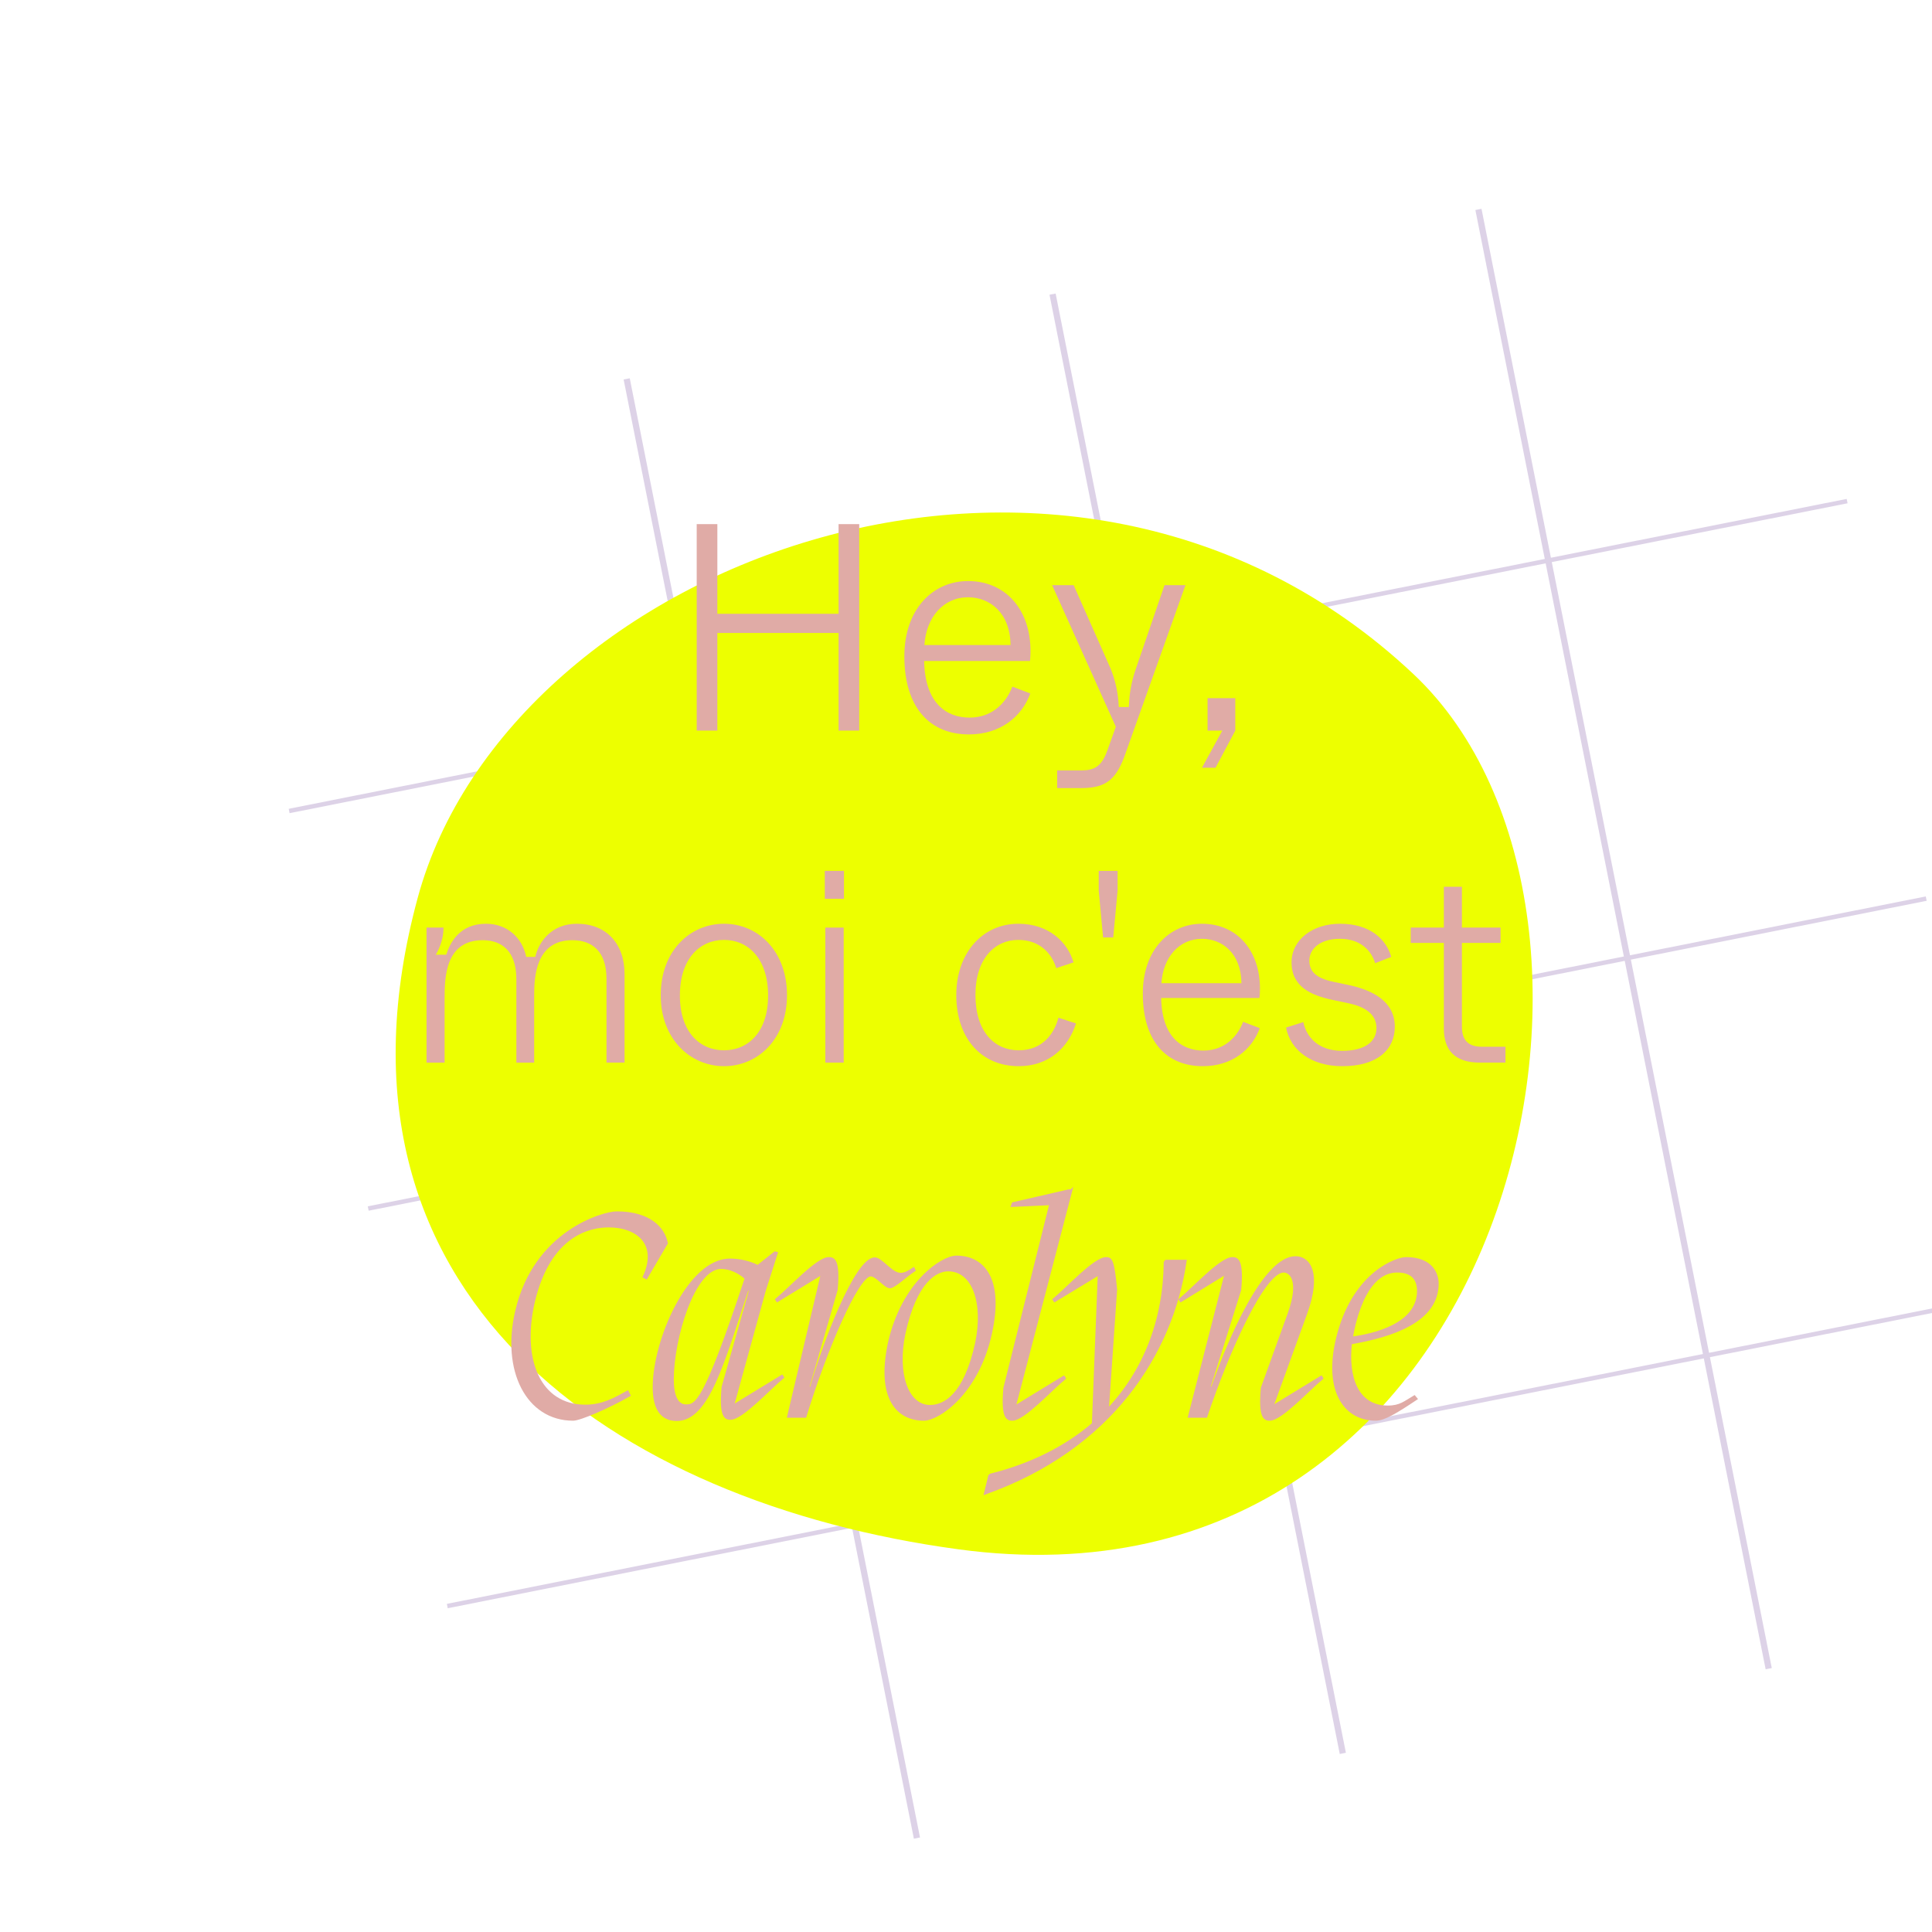
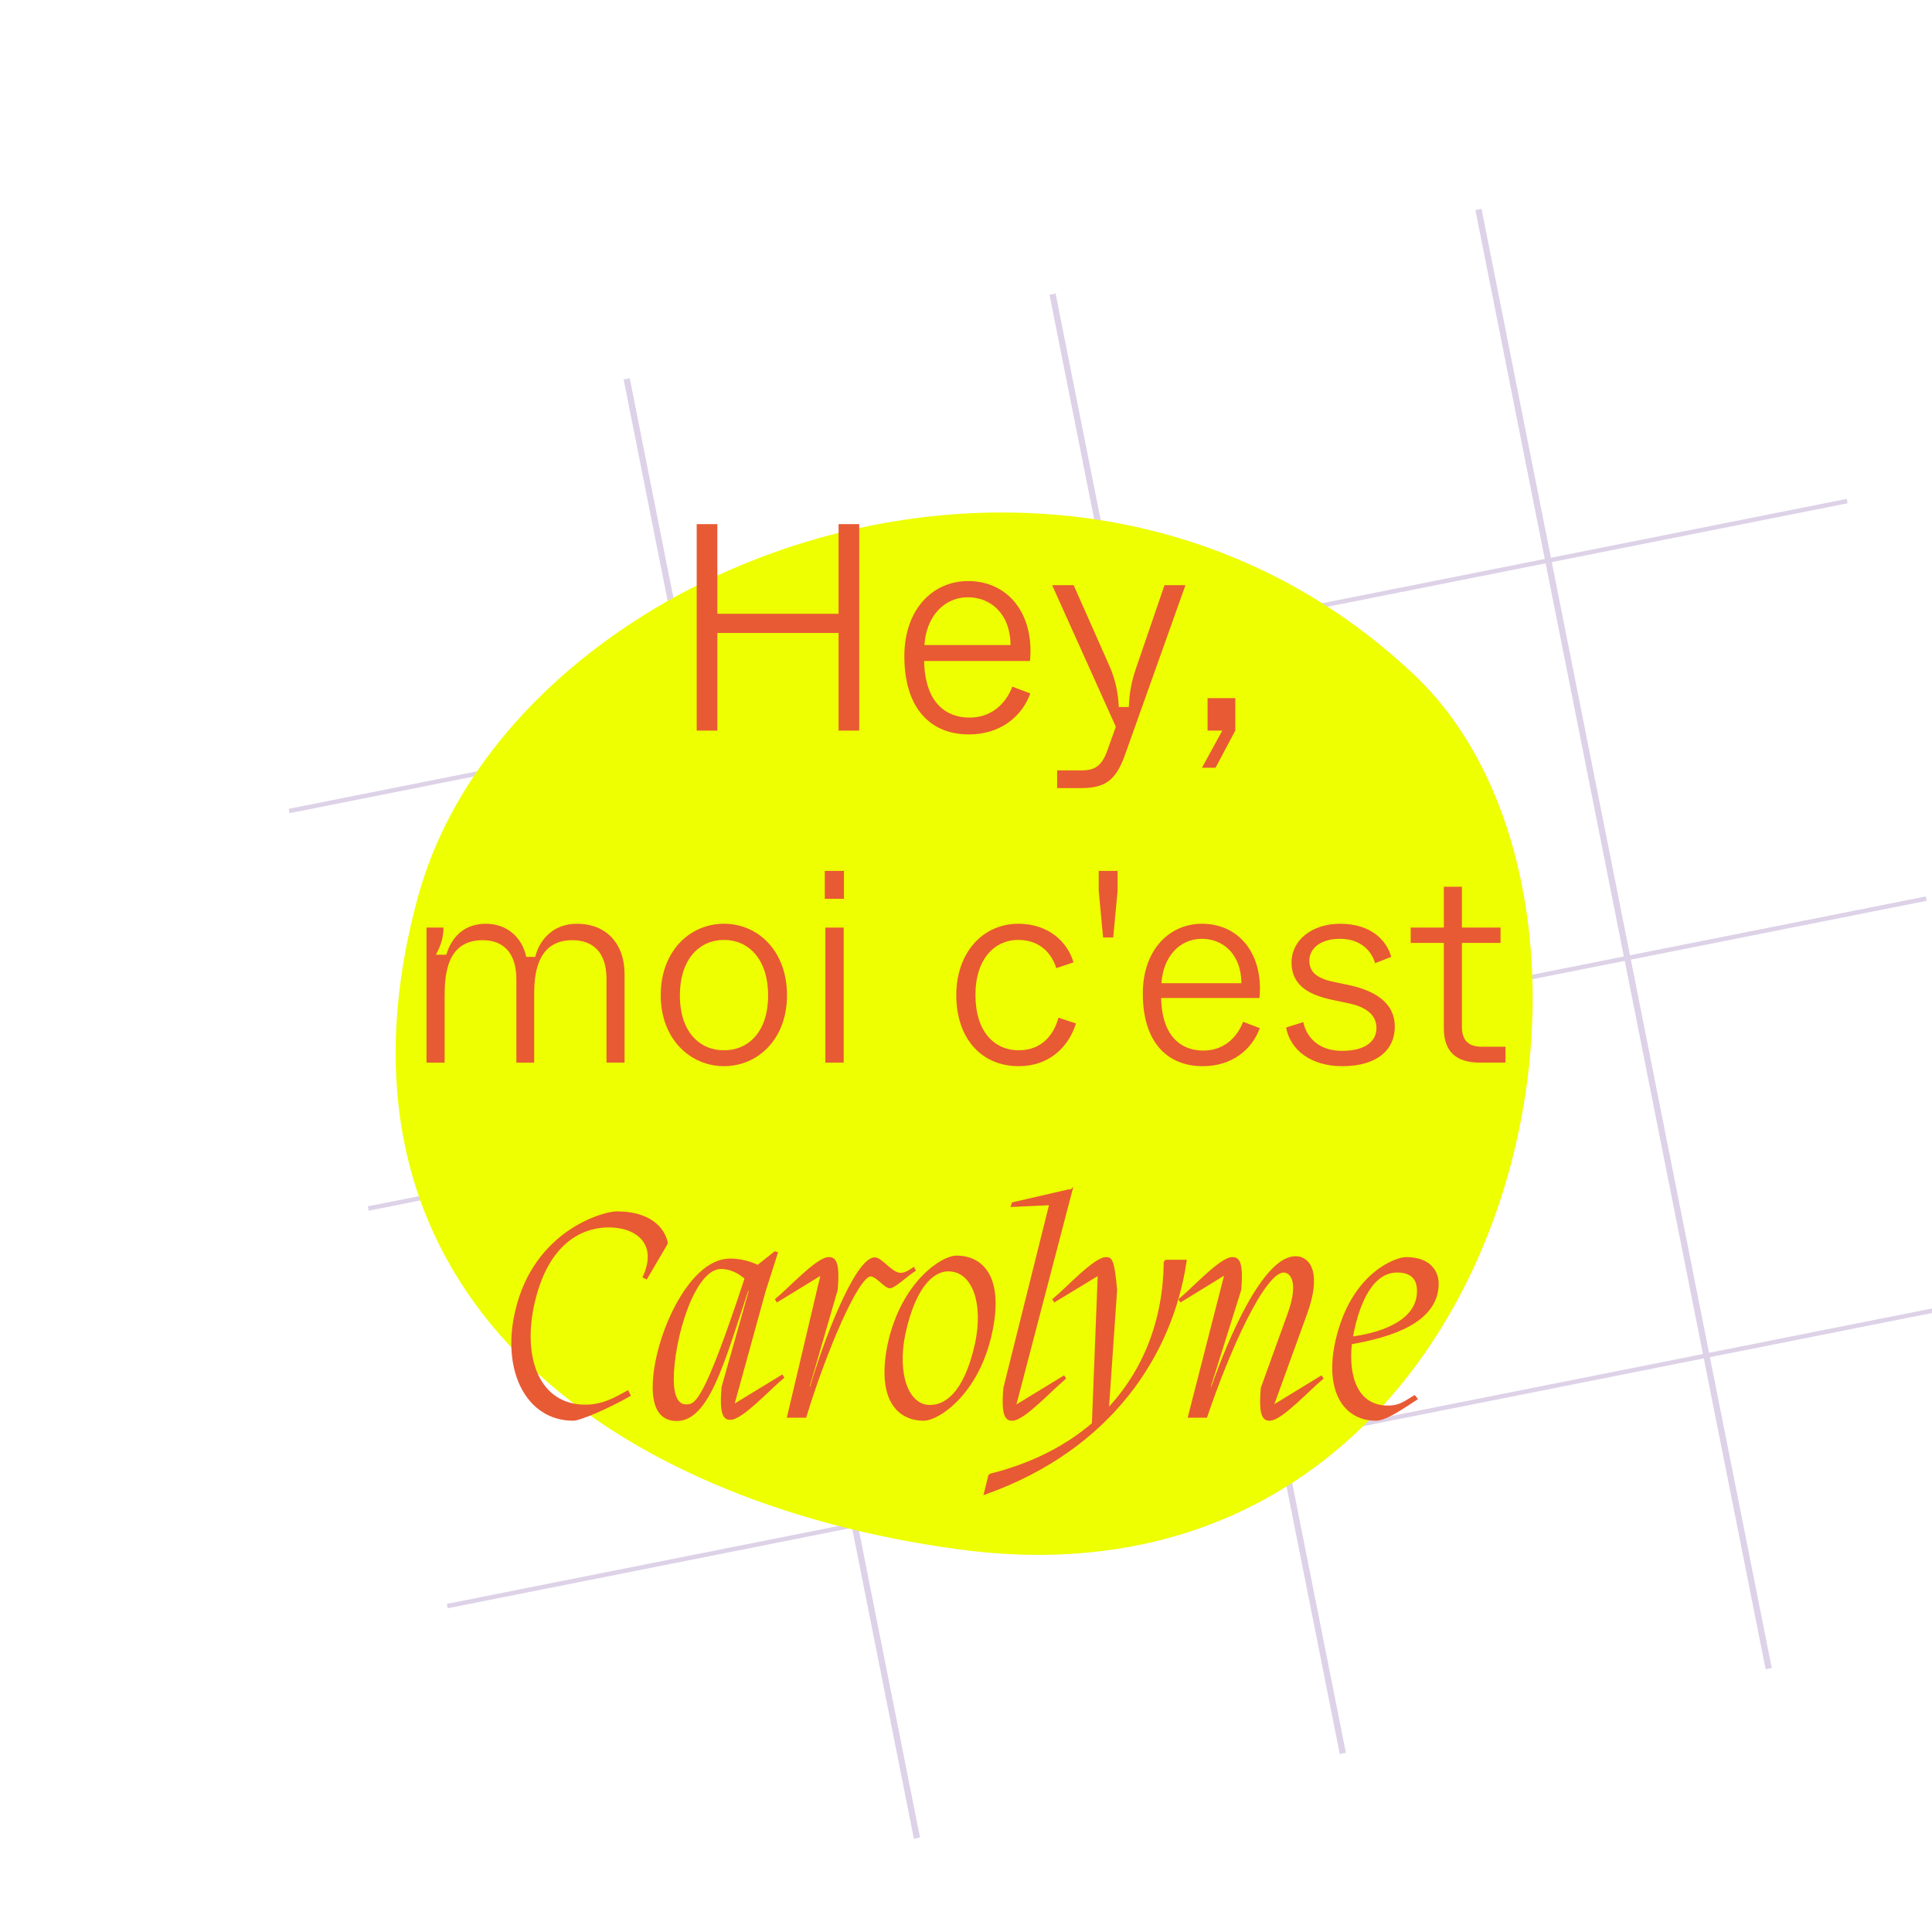
<svg xmlns="http://www.w3.org/2000/svg" xmlns:xlink="http://www.w3.org/1999/xlink" version="1.1" id="Layer_1" x="0px" y="0px" width="1300px" height="1300px" viewBox="0 0 1300 1300" enable-background="new 0 0 1300 1300" xml:space="preserve">
  <g>
    <g>
      <g>
        <defs>
          <rect id="SVGID_1_" x="-80.22" y="53.974" width="1520.377" height="1284.219" />
        </defs>
-         <clipPath id="SVGID_00000105395344361040621320000010506059147904501668_">
+         <clipPath id="SVGID_00000157995825396845781910000008596693463078917520_">
          <use xlink:href="#SVGID_1_" overflow="visible" />
        </clipPath>
-         <g clip-path="url(#SVGID_00000105395344361040621320000010506059147904501668_)">
+         <g clip-path="url(#SVGID_00000157995825396845781910000008596693463078917520_)">
          <g>
            <g>
              <g>
                <defs>
-                   <rect id="SVGID_00000001634525948957043080000016416650057462002867_" x="234.935" y="195.556" transform="matrix(0.9808 -0.1951 0.1951 0.9808 -121.0237 163.4775)" width="1068.865" height="1001.097" />
+                   <rect id="SVGID_00000047769982316001586250000002213111725442207118_" x="234.935" y="195.556" transform="matrix(0.9808 -0.1951 0.1951 0.9808 -121.0237 163.4775)" width="1068.865" height="1001.097" />
                </defs>
-                 <clipPath id="SVGID_00000065039640358911403900000005827993230612556932_">
-                   <use xlink:href="#SVGID_00000001634525948957043080000016416650057462002867_" overflow="visible" />
+                 <clipPath id="SVGID_00000141438440340298280170000005401356406365884305_">
+                   <use xlink:href="#SVGID_00000047769982316001586250000002213111725442207118_" overflow="visible" />
                </clipPath>
-                 <g opacity="0.45" clip-path="url(#SVGID_00000065039640358911403900000005827993230612556932_)">
+                 <g opacity="0.45" clip-path="url(#SVGID_00000141438440340298280170000005401356406365884305_)">
                  <g>
                    <g>
                      <g>
                        <g>
                          <defs>
-                             <rect id="SVGID_00000135675295942571479940000012755264411891397546_" x="5.005" y="-296.83" width="1732.178" height="2528.198" />
+                             <rect id="SVGID_00000147197966229826218750000008413206842267444396_" x="5.005" y="-296.83" width="1732.178" height="2528.198" />
                          </defs>
-                           <clipPath id="SVGID_00000113331087439056060740000010749032385544831167_">
-                             <use xlink:href="#SVGID_00000135675295942571479940000012755264411891397546_" overflow="visible" />
+                           <clipPath id="SVGID_00000173124131672708931290000015935968654804490140_">
+                             <use xlink:href="#SVGID_00000147197966229826218750000008413206842267444396_" overflow="visible" />
                          </clipPath>
-                           <path clip-path="url(#SVGID_00000113331087439056060740000010749032385544831167_)" fill="none" stroke="#B49CCA" stroke-width="3" stroke-miterlimit="10" d="              M1361.699,1982.29l-53.206-267.485l285.383-56.767l53.206,267.485L1361.699,1982.29z M1308.435,1714.509              l-53.208-267.497l285.383-56.767l53.208,267.497L1308.435,1714.509z M1255.227,1447.012l-53.207-267.485l285.383-56.767              l53.207,267.485L1255.227,1447.012z M1202.02,1179.527l-53.208-267.497l285.383-56.765l53.208,267.496L1202.02,1179.527              z M1148.811,912.031l-53.207-267.49l285.383-56.767l53.207,267.492L1148.811,912.031z M1095.604,644.54l-53.207-267.492              l285.383-56.765l53.207,267.49L1095.604,644.54z M1042.397,377.049l-53.207-267.49l285.383-56.765l53.207,267.49              L1042.397,377.049z M501.946,2152.998l-53.207-267.485l285.381-56.766l53.207,267.485L501.946,2152.998z               M788.509,2095.997l-53.206-267.485l285.383-56.767l53.206,267.485L788.509,2095.997z M1075.075,2038.996              l-53.206-267.485l285.383-56.767l53.206,267.485L1075.075,2038.996z M448.739,1885.513l-53.208-267.497l285.381-56.766              l53.208,267.497L448.739,1885.513z M735.303,1828.512l-53.208-267.497l285.383-56.765l53.208,267.495L735.303,1828.512z               M1021.869,1771.51l-53.208-267.497l285.383-56.766l53.208,267.495L1021.869,1771.51z M395.53,1618.016l-53.206-267.485              l285.381-56.765l53.206,267.485L395.53,1618.016z M682.095,1561.015l-53.206-267.485l285.383-56.765l53.206,267.485              L682.095,1561.015z M968.661,1504.014l-53.207-267.485l285.383-56.765l53.207,267.485L968.661,1504.014z               M342.325,1350.531l-53.208-267.497l285.381-56.765l53.208,267.497L342.325,1350.531z M628.889,1293.53l-53.208-267.497              l285.383-56.765l53.208,267.497L628.889,1293.53z M915.454,1236.529l-53.208-267.497l285.383-56.765l53.208,267.497              L915.454,1236.529z M289.116,1083.034l-53.207-267.49l285.381-56.765l53.207,267.49L289.116,1083.034z               M575.681,1026.033l-53.208-267.49l285.383-56.765l53.208,267.49L575.681,1026.033z M862.245,969.032l-53.207-267.49              l285.383-56.767l53.207,267.492L862.245,969.032z M235.909,815.544l-53.208-267.49l285.381-56.767l53.208,267.492              L235.909,815.544z M522.473,758.543l-53.207-267.49l285.383-56.767l53.207,267.492L522.473,758.543z M809.039,701.542              l-53.207-267.49l285.383-56.767l53.207,267.49L809.039,701.542z M182.701,548.054l-53.207-267.492l285.381-56.765              l53.207,267.49L182.701,548.054z M469.266,491.052l-53.207-267.492l285.383-56.765l53.207,267.49L469.266,491.052z               M755.831,434.051L702.625,166.56l285.383-56.765l53.207,267.49L755.831,434.051z M129.494,280.562L76.287,13.072              l285.381-56.765l53.207,267.49L129.494,280.562z M416.059,223.561l-53.207-267.49l285.383-56.767l53.207,267.492              L416.059,223.561z M702.625,166.56l-53.207-267.49L934.8-157.697l53.207,267.492L702.625,166.56z M989.19,109.558              l-53.208-267.49l285.383-56.767l53.208,267.492L989.19,109.558z M448.147,1885.63l53.324,268.077 M394.939,1618.135              l53.208,267.495 M341.733,1350.648l53.206,267.486 M288.525,1083.153l53.208,267.495 M235.318,815.661l53.207,267.492               M182.11,548.171l53.208,267.49 M128.903,280.681l53.207,267.49 M75.578,12.598l53.324,268.083 M501.946,2152.998              l285.381-56.765 M448.739,1885.513l285.381-56.765 M734.712,1828.629l53.324,268.077 M395.53,1618.016l285.381-56.766               M681.503,1561.132l53.208,267.497 M342.325,1350.531l285.381-56.765 M628.298,1293.648l53.206,267.484               M289.116,1083.034l285.381-56.765 M575.089,1026.152l53.208,267.497 M235.909,815.544l285.381-56.765 M521.881,758.66              l53.208,267.492 M182.701,548.054l285.381-56.767 M468.674,491.17l53.207,267.49 M129.494,280.562l285.381-56.765               M415.467,223.679l53.207,267.49 M76.287,13.072l285.381-56.765 M362.143-44.404l53.324,268.083 M788.509,2095.997              l285.383-56.767 M735.303,1828.512l285.383-56.767 M1021.277,1771.628l53.323,268.077 M682.095,1561.015l285.383-56.765               M968.069,1504.131l53.208,267.497 M628.889,1293.53l285.383-56.765 M914.864,1236.646l53.206,267.485               M575.681,1026.033l285.383-56.765 M861.654,969.15l53.21,267.496 M522.473,758.543l285.383-56.765 M808.447,701.659              l53.207,267.492 M469.266,491.052l285.383-56.767 M755.24,434.168l53.207,267.49 M416.059,223.561l285.383-56.765               M702.033,166.678l53.207,267.49 M362.852-43.929l285.383-56.767 M648.707-101.405l53.326,268.083 M1075.075,2038.996              l285.383-56.767 M1021.869,1771.51l285.383-56.767 M1307.843,1714.626l53.323,268.077 M968.661,1504.014l285.383-56.765               M1254.635,1447.13l53.208,267.497 M915.454,1236.529l285.383-56.765 M1201.428,1179.645l53.207,267.485               M862.245,969.032l285.383-56.765 M1148.22,912.148l53.208,267.497 M809.039,701.542l285.383-56.767 M1095.013,644.658              l53.207,267.49 M755.831,434.051l285.383-56.767 M1041.806,377.167l53.207,267.49 M702.625,166.56l285.383-56.765               M988.599,109.676l53.207,267.492 M649.418-100.931L934.8-157.697 M935.273-158.406l53.326,268.082 M1361.641,1981.993              l285.383-56.765 M1308.435,1714.509l285.383-56.767 M1594.408,1657.625l53.324,268.077 M1255.227,1447.012              l285.383-56.767 M1541.2,1390.128l53.208,267.497 M1202.02,1179.527l285.383-56.767 M1487.994,1122.643l53.206,267.485               M1148.811,912.031l285.383-56.765 M1434.786,855.147l53.208,267.497 M1095.604,644.54l285.383-56.767               M1381.579,587.656l53.207,267.49 M1042.397,377.049l285.383-56.765 M1328.372,320.166l53.207,267.49 M989.19,109.558              l285.383-56.765 M1275.163,52.674l53.208,267.492 M935.982-157.932l285.383-56.767 M1221.839-215.407l53.324,268.082" />
+                           <path clip-path="url(#SVGID_00000173124131672708931290000015935968654804490140_)" fill="none" stroke="#B49CCA" stroke-width="3" stroke-miterlimit="10" d="              M1361.699,1982.29l-53.206-267.485l285.383-56.767l53.206,267.485L1361.699,1982.29z M1308.435,1714.509              l-53.208-267.497l285.383-56.767l53.208,267.497L1308.435,1714.509z M1255.227,1447.012l-53.207-267.485l285.383-56.767              l53.207,267.485L1255.227,1447.012z M1202.02,1179.527l-53.208-267.497l285.383-56.765l53.208,267.496L1202.02,1179.527              z M1148.811,912.031l-53.207-267.49l285.383-56.767l53.207,267.492L1148.811,912.031z M1095.604,644.54l-53.207-267.492              l285.383-56.765l53.207,267.49L1095.604,644.54z M1042.397,377.049l-53.207-267.49l285.383-56.765l53.207,267.49              L1042.397,377.049z M501.946,2152.998l-53.207-267.485l285.381-56.766l53.207,267.485L501.946,2152.998z               M788.509,2095.997l-53.206-267.485l285.383-56.767l53.206,267.485L788.509,2095.997z M1075.075,2038.996              l-53.206-267.485l285.383-56.767l53.206,267.485L1075.075,2038.996z M448.739,1885.513l-53.208-267.497l285.381-56.766              l53.208,267.497L448.739,1885.513z M735.303,1828.512l-53.208-267.497l285.383-56.765l53.208,267.495L735.303,1828.512z               M1021.869,1771.51l-53.208-267.497l285.383-56.766l53.208,267.495L1021.869,1771.51z M395.53,1618.016l-53.206-267.485              l285.381-56.765l53.206,267.485L395.53,1618.016z M682.095,1561.015l-53.206-267.485l285.383-56.765l53.206,267.485              L682.095,1561.015z M968.661,1504.014l-53.207-267.485l285.383-56.765l53.207,267.485L968.661,1504.014z               M342.325,1350.531l-53.208-267.497l285.381-56.765l53.208,267.497L342.325,1350.531z M628.889,1293.53l-53.208-267.497              l285.383-56.765l53.208,267.497L628.889,1293.53z M915.454,1236.529l-53.208-267.497l285.383-56.765l53.208,267.497              L915.454,1236.529z M289.116,1083.034l-53.207-267.49l285.381-56.765l53.207,267.49L289.116,1083.034z               M575.681,1026.033l-53.208-267.49l285.383-56.765l53.208,267.49L575.681,1026.033z M862.245,969.032l-53.207-267.49              l285.383-56.767l53.207,267.492L862.245,969.032z M235.909,815.544l-53.208-267.49l285.381-56.767l53.208,267.492              L235.909,815.544z M522.473,758.543l-53.207-267.49l285.383-56.767l53.207,267.492L522.473,758.543z M809.039,701.542              l-53.207-267.49l285.383-56.767l53.207,267.49L809.039,701.542z M182.701,548.054l-53.207-267.492l285.381-56.765              l53.207,267.49L182.701,548.054z M469.266,491.052l-53.207-267.492l285.383-56.765l53.207,267.49L469.266,491.052z               M755.831,434.051L702.625,166.56l285.383-56.765l53.207,267.49L755.831,434.051z M129.494,280.562L76.287,13.072              l285.381-56.765l53.207,267.49L129.494,280.562z M416.059,223.561l-53.207-267.49l285.383-56.767l53.207,267.492              L416.059,223.561z M702.625,166.56l-53.207-267.49L934.8-157.697l53.207,267.492L702.625,166.56z M989.19,109.558              l-53.208-267.49l285.383-56.767l53.208,267.492L989.19,109.558z M448.147,1885.63l53.324,268.077 M394.939,1618.135              l53.208,267.495 M341.733,1350.648l53.206,267.486 M288.525,1083.153l53.208,267.495 M235.318,815.661l53.207,267.492               M182.11,548.171l53.208,267.49 M128.903,280.681l53.207,267.49 M75.578,12.598l53.324,268.083 M501.946,2152.998              l285.381-56.765 M448.739,1885.513l285.381-56.765 M734.712,1828.629l53.324,268.077 M395.53,1618.016l285.381-56.766               M681.503,1561.132l53.208,267.497 M342.325,1350.531l285.381-56.765 M628.298,1293.648l53.206,267.484               M289.116,1083.034l285.381-56.765 M575.089,1026.152l53.208,267.497 M235.909,815.544l285.381-56.765 M521.881,758.66              l53.208,267.492 M182.701,548.054l285.381-56.767 M468.674,491.17l53.207,267.49 M129.494,280.562l285.381-56.765               M415.467,223.679l53.207,267.49 M76.287,13.072l285.381-56.765 M362.143-44.404l53.324,268.083 M788.509,2095.997              l285.383-56.767 M735.303,1828.512l285.383-56.767 M1021.277,1771.628l53.323,268.077 M682.095,1561.015l285.383-56.765               M968.069,1504.131l53.208,267.497 M628.889,1293.53l285.383-56.765 M914.864,1236.646l53.206,267.485               M575.681,1026.033l285.383-56.765 M861.654,969.15l53.21,267.496 M522.473,758.543l285.383-56.765 M808.447,701.659              l53.207,267.492 M469.266,491.052l285.383-56.767 M755.24,434.168l53.207,267.49 M416.059,223.561l285.383-56.765               M702.033,166.678l53.207,267.49 M362.852-43.929l285.383-56.767 M648.707-101.405l53.326,268.083 M1075.075,2038.996              l285.383-56.767 M1021.869,1771.51l285.383-56.767 M1307.843,1714.626l53.323,268.077 M968.661,1504.014l285.383-56.765               M1254.635,1447.13l53.208,267.497 M915.454,1236.529l285.383-56.765 M1201.428,1179.645l53.207,267.485               M862.245,969.032l285.383-56.765 M1148.22,912.148l53.208,267.497 M809.039,701.542l285.383-56.767 M1095.013,644.658              l53.207,267.49 M755.831,434.051l285.383-56.767 M1041.806,377.167l53.207,267.49 M702.625,166.56l285.383-56.765               M988.599,109.676l53.207,267.492 M649.418-100.931L934.8-157.697 M935.273-158.406l53.326,268.082 M1361.641,1981.993              l285.383-56.765 M1308.435,1714.509l285.383-56.767 M1594.408,1657.625l53.324,268.077 M1255.227,1447.012              l285.383-56.767 M1541.2,1390.128l53.208,267.497 M1202.02,1179.527l285.383-56.767 M1487.994,1122.643l53.206,267.485               M1148.811,912.031l285.383-56.765 M1434.786,855.147l53.208,267.497 M1095.604,644.54l285.383-56.767               M1381.579,587.656l53.207,267.49 M1042.397,377.049l285.383-56.765 M1328.372,320.166l53.207,267.49 M989.19,109.558              l285.383-56.765 M1275.163,52.674l53.208,267.492 M935.982-157.932l285.383-56.767 M1221.839-215.407l53.324,268.082" />
                        </g>
                      </g>
                    </g>
                  </g>
                </g>
              </g>
            </g>
          </g>
        </g>
      </g>
    </g>
  </g>
  <g>
    <g>
      <g>
        <defs>
-           <rect id="SVGID_00000146500014250011734730000012689275469826315705_" x="-6.416" y="105.987" width="1277.92" height="1150.684" />
+           <rect id="SVGID_00000166635849012337253090000000080766151786736519_" x="-6.416" y="105.987" width="1277.92" height="1150.684" />
        </defs>
-         <clipPath id="SVGID_00000148625271460483317370000014305445950119349892_">
-           <use xlink:href="#SVGID_00000146500014250011734730000012689275469826315705_" overflow="visible" />
+         <clipPath id="SVGID_00000093864753185216609180000010645245880777007536_">
+           <use xlink:href="#SVGID_00000166635849012337253090000000080766151786736519_" overflow="visible" />
        </clipPath>
-         <g clip-path="url(#SVGID_00000148625271460483317370000014305445950119349892_)">
+         <g clip-path="url(#SVGID_00000093864753185216609180000010645245880777007536_)">
          <g>
            <g>
              <g>
                <defs>
-                   <rect id="SVGID_00000135674897722603123260000015757206541406926010_" x="-6.416" y="105.987" width="1277.917" height="1150.684" />
+                   <rect id="SVGID_00000180342682181670633190000000309730628925513602_" x="-6.416" y="105.987" width="1277.917" height="1150.684" />
                </defs>
-                 <clipPath id="SVGID_00000081625859877142758250000009864056322570855864_">
-                   <use xlink:href="#SVGID_00000135674897722603123260000015757206541406926010_" overflow="visible" />
+                 <clipPath id="SVGID_00000149347954750142538440000012576261916816641979_">
+                   <use xlink:href="#SVGID_00000180342682181670633190000000309730628925513602_" overflow="visible" />
                </clipPath>
-                 <path clip-path="url(#SVGID_00000081625859877142758250000009864056322570855864_)" fill="#EDFF00" d="M644.885,1042.496         c-231.561-31.353-436.365-171.139-363.796-438.461c61.645-227.079,438.072-368.914,670.126-150.319         C1122.488,615.058,1018.431,1093.073,644.885,1042.496" />
+                 <path clip-path="url(#SVGID_00000149347954750142538440000012576261916816641979_)" fill="#EDFF00" d="M644.885,1042.496         c-231.561-31.353-436.365-171.139-363.796-438.461c61.645-227.079,438.072-368.914,670.126-150.319         C1122.488,615.058,1018.431,1093.073,644.885,1042.496" />
              </g>
            </g>
          </g>
        </g>
      </g>
    </g>
  </g>
  <rect x="73.797" y="193.227" fill="none" width="1081.54" height="913.546" />
  <g>
-     <path fill="#E0ABA6" d="M468.799,491.595V352.671h13.893v60.332h81.567v-60.332h13.892v138.924h-13.892v-65.691h-81.567v65.691   L468.799,491.595L468.799,491.595z" />
-     <path fill="#E0ABA6" d="M608.522,441.582c0-31.754,19.25-50.609,42.868-50.609c27.388,0,44.654,22.624,41.677,53.783h-71.248   c0.594,28.777,15.281,38.105,30.563,38.105c16.87,0,25.603-12.107,28.777-20.839l12.105,4.565   c-5.556,15.481-20.044,27.586-41.279,27.586C625.789,494.174,608.522,476.313,608.522,441.582z M679.968,434.042   c-0.198-21.633-13.893-32.151-28.58-32.151c-16.472,0-28.181,13.297-29.372,32.151H679.968z" />
-     <path fill="#E0ABA6" d="M783.567,393.753h14.09l-40.09,112.527c-5.953,17.266-12.305,24.014-29.966,24.014h-16.275v-11.908h16.075   c8.534,0,13.694-2.183,17.664-13.296l5.756-16.075l-42.868-95.262h14.487l24.61,55.569c3.374,7.939,5.359,16.87,5.756,26.395h6.748   c0.397-9.725,1.788-16.87,4.565-25.204L783.567,393.753z" />
-     <path fill="#E0ABA6" d="M808.774,516.601l13.694-25.006h-9.922v-21.832h18.655v21.832l-13.296,25.006H808.774z" />
+     <path fill="#E85A33" d="M468.799,491.595V352.671h13.893v60.332h81.567v-60.332h13.892v138.924h-13.892v-65.691h-81.567v65.691   L468.799,491.595L468.799,491.595z" />
+     <path fill="#E85A33" d="M608.522,441.582c0-31.754,19.25-50.609,42.868-50.609c27.388,0,44.654,22.624,41.677,53.783h-71.248   c0.594,28.777,15.281,38.105,30.563,38.105c16.87,0,25.603-12.107,28.777-20.839l12.105,4.565   c-5.556,15.481-20.044,27.586-41.279,27.586C625.789,494.174,608.522,476.313,608.522,441.582z M679.968,434.042   c-0.198-21.633-13.893-32.151-28.58-32.151c-16.472,0-28.181,13.297-29.372,32.151H679.968z" />
+     <path fill="#E85A33" d="M783.567,393.753h14.09l-40.09,112.527c-5.953,17.266-12.305,24.014-29.966,24.014h-16.275v-11.908h16.075   c8.534,0,13.694-2.183,17.664-13.296l5.756-16.075l-42.868-95.262h14.487l24.61,55.569c3.374,7.939,5.359,16.87,5.756,26.395h6.748   c0.397-9.725,1.788-16.87,4.565-25.204L783.567,393.753z" />
+     <path fill="#E85A33" d="M808.774,516.601l13.694-25.006h-9.922v-21.832h18.655v21.832l-13.296,25.006H808.774z" />
  </g>
  <g>
    <g>
      <g>
        <defs>
-           <rect id="SVGID_00000124849045802094117650000005555905533337310891_" x="73.797" y="200.757" width="1081.54" height="913.546" />
+           <rect id="SVGID_00000134223630044198990130000008989631097895927690_" x="73.797" y="200.757" width="1081.54" height="913.546" />
        </defs>
-         <clipPath id="SVGID_00000056417026522049494090000005146945402586502036_">
-           <use xlink:href="#SVGID_00000124849045802094117650000005555905533337310891_" overflow="visible" />
+         <clipPath id="SVGID_00000049924526977770517860000010319170463977631418_">
+           <use xlink:href="#SVGID_00000134223630044198990130000008989631097895927690_" overflow="visible" />
        </clipPath>
-         <g clip-path="url(#SVGID_00000056417026522049494090000005146945402586502036_)">
-           <path fill="#E0ABA6" d="M287,715.015v-90.864h11.427c0,7.188-2.396,13.455-5.161,18.247h7.004      c2.396-7.741,8.847-20.826,26.726-20.826c14.007,0,24.328,9.031,27.093,22.301h6.082c2.212-9.769,10.69-22.301,28.014-22.301      c19.72,0,32.069,13.271,32.069,33.913v59.532h-12.163v-56.399c0-18.43-9.584-25.986-23.038-25.986      c-24.698,0-25.618,25.064-25.618,36.862v45.524h-11.98v-56.029c0-18.8-9.583-26.356-22.669-26.356      c-25.065,0-25.618,25.064-25.618,38.705v43.681H287V715.015L287,715.015z" />
-           <path fill="#E0ABA6" d="M444.586,669.675c0-29.858,19.72-48.105,42.575-48.105c22.854,0,42.391,18.247,42.391,48.105      c0,29.858-19.905,47.736-42.391,47.736C464.675,717.411,444.586,699.35,444.586,669.675z M516.834,669.861      c0-24.882-13.455-37.416-29.673-37.416c-16.22,0-29.673,12.532-29.673,37.416c0,24.697,13.455,36.86,29.673,36.86      C503.38,706.721,516.834,694.556,516.834,669.861z" />
-           <path fill="#E0ABA6" d="M554.989,604.799V586h12.902v18.799L554.989,604.799L554.989,604.799z M555.359,715.015v-90.864h12.348      v90.864H555.359z" />
-           <path fill="#E0ABA6" d="M643.458,669.491c0-27.647,17.14-47.92,41.837-47.92c20.458,0,33.175,12.532,37.046,25.987      l-11.612,3.869c-3.133-10.137-11.242-18.983-25.618-18.983c-15.482,0-28.752,12.349-28.752,37.046      c0,24.882,12.902,37.23,29.12,37.23s23.96-11.427,26.724-21.932L724,688.657c-5.16,16.404-18.43,28.752-38.52,28.752      C660.415,717.411,643.458,698.796,643.458,669.491z" />
-           <path fill="#E0ABA6" d="M742.248,630.786L739.3,599.27V586h12.718v13.269l-2.949,31.516L742.248,630.786L742.248,630.786z" />
-           <path fill="#E0ABA6" d="M768.975,668.569c0-29.49,17.877-46.999,39.811-46.999c25.434,0,41.469,21.012,38.705,49.948h-66.166      c0.552,26.724,14.191,35.387,28.383,35.387c15.667,0,23.776-11.242,26.724-19.352l11.242,4.238      c-5.16,14.377-18.615,25.62-38.335,25.62C785.009,717.411,768.975,700.823,768.975,668.569z M835.325,661.565      c-0.184-20.09-12.902-29.858-26.541-29.858c-15.298,0-26.171,12.348-27.279,29.858H835.325z" />
-           <path fill="#E0ABA6" d="M865.368,691.423l11.611-3.686c2.027,9.953,9.953,19.352,26.173,19.352      c15.297,0,23.038-6.267,23.038-15.297c0-8.11-5.714-13.822-18.247-16.587l-12.164-2.582      c-13.271-2.948-26.724-8.478-26.724-25.065c0-15.114,14.007-25.987,32.622-25.987c20.826,0,31.332,11.059,34.465,22.301      l-10.874,4.238c-1.843-6.634-8.294-16.403-23.591-16.403c-14.007,0-20.643,7.188-20.643,14.561      c0,7.003,3.871,11.796,16.22,14.375l12.164,2.58c13.085,3.133,29.12,9.953,29.12,27.647c0,15.298-11.612,26.541-35.387,26.541      C882.325,717.411,868.317,706.721,865.368,691.423z" />
-           <path fill="#E0ABA6" d="M995.86,715.015c-16.771,0-24.328-8.11-24.328-23.038v-57.503h-22.301v-10.322h22.301V596.69h12.163      v27.462h25.987v10.322h-25.987v56.398c0,9.031,4.239,13.455,13.454,13.455H1013v10.689L995.86,715.015L995.86,715.015z" />
+         <g clip-path="url(#SVGID_00000049924526977770517860000010319170463977631418_)">
+           <path fill="#E85A33" d="M287,715.015v-90.864h11.427c0,7.188-2.396,13.455-5.161,18.247h7.004      c2.396-7.741,8.847-20.826,26.726-20.826c14.007,0,24.328,9.031,27.093,22.301h6.082c2.212-9.769,10.69-22.301,28.014-22.301      c19.72,0,32.069,13.271,32.069,33.913v59.532h-12.163v-56.399c0-18.43-9.584-25.986-23.038-25.986      c-24.698,0-25.618,25.064-25.618,36.862v45.524h-11.98v-56.029c0-18.8-9.583-26.356-22.669-26.356      c-25.065,0-25.618,25.064-25.618,38.705v43.681H287V715.015L287,715.015z" />
+           <path fill="#E85A33" d="M444.586,669.675c0-29.858,19.72-48.105,42.575-48.105c22.854,0,42.391,18.247,42.391,48.105      c0,29.858-19.905,47.736-42.391,47.736C464.675,717.411,444.586,699.35,444.586,669.675z M516.834,669.861      c0-24.882-13.455-37.416-29.673-37.416c-16.22,0-29.673,12.532-29.673,37.416c0,24.697,13.455,36.86,29.673,36.86      C503.38,706.721,516.834,694.556,516.834,669.861z" />
+           <path fill="#E85A33" d="M554.989,604.799V586h12.902v18.799L554.989,604.799L554.989,604.799z M555.359,715.015v-90.864h12.348      v90.864H555.359z" />
+           <path fill="#E85A33" d="M643.458,669.491c0-27.647,17.14-47.92,41.837-47.92c20.458,0,33.175,12.532,37.046,25.987      l-11.612,3.869c-3.133-10.137-11.242-18.983-25.618-18.983c-15.482,0-28.752,12.349-28.752,37.046      c0,24.882,12.902,37.23,29.12,37.23s23.96-11.427,26.724-21.932L724,688.657c-5.16,16.404-18.43,28.752-38.52,28.752      C660.415,717.411,643.458,698.796,643.458,669.491z" />
+           <path fill="#E85A33" d="M742.248,630.786L739.3,599.27V586h12.718v13.269l-2.949,31.516L742.248,630.786L742.248,630.786z" />
+           <path fill="#E85A33" d="M768.975,668.569c0-29.49,17.877-46.999,39.811-46.999c25.434,0,41.469,21.012,38.705,49.948h-66.166      c0.552,26.724,14.191,35.387,28.383,35.387c15.667,0,23.776-11.242,26.724-19.352l11.242,4.238      c-5.16,14.377-18.615,25.62-38.335,25.62C785.009,717.411,768.975,700.823,768.975,668.569z M835.325,661.565      c-0.184-20.09-12.902-29.858-26.541-29.858c-15.298,0-26.171,12.348-27.279,29.858H835.325z" />
+           <path fill="#E85A33" d="M865.368,691.423l11.611-3.686c2.027,9.953,9.953,19.352,26.173,19.352      c15.297,0,23.038-6.267,23.038-15.297c0-8.11-5.714-13.822-18.247-16.587l-12.164-2.582      c-13.271-2.948-26.724-8.478-26.724-25.065c0-15.114,14.007-25.987,32.622-25.987c20.826,0,31.332,11.059,34.465,22.301      l-10.874,4.238c-1.843-6.634-8.294-16.403-23.591-16.403c-14.007,0-20.643,7.188-20.643,14.561      c0,7.003,3.871,11.796,16.22,14.375l12.164,2.58c13.085,3.133,29.12,9.953,29.12,27.647c0,15.298-11.612,26.541-35.387,26.541      C882.325,717.411,868.317,706.721,865.368,691.423z" />
+           <path fill="#E85A33" d="M995.86,715.015c-16.771,0-24.328-8.11-24.328-23.038v-57.503h-22.301v-10.322h22.301V596.69h12.163      v27.462h25.987v10.322h-25.987v56.398c0,9.031,4.239,13.455,13.454,13.455H1013v10.689L995.86,715.015L995.86,715.015z" />
        </g>
      </g>
    </g>
  </g>
  <rect x="73.797" y="193.227" fill="none" width="1081.54" height="913.546" />
  <g>
-     <path fill="#E0ABA6" stroke="#E0ABA6" stroke-width="2" stroke-miterlimit="10" d="M347.676,882.235   c12.387-53.347,58.341-66.133,67.332-66.133c21.578,0,31.368,10.19,33.366,20.38l-13.587,23.176l-1.199-0.599   c10.19-22.577-4.995-34.165-23.975-34.165c-12.388,0-39.96,5.195-50.749,51.148c-8.991,38.961,3.996,70.129,34.965,70.129   c11.988,0,20.379-4.995,28.371-9.391l0.999,1.998c-13.986,7.992-32.967,16.183-37.562,16.183   C354.868,954.962,338.285,921.995,347.676,882.235z" />
-     <path fill="#E0ABA6" stroke="#E0ABA6" stroke-width="2" stroke-miterlimit="10" d="M526.096,926.19l0.4,0.599   c-8.791,7.193-27.372,27.572-34.965,27.572c-2.997,0-6.793-0.799-4.995-20.978l18.582-65.735h-2.398   c-16.183,48.552-26.373,87.512-47.351,87.512c-11.189,0-15.184-8.991-15.184-21.779c0-31.368,23.376-85.513,50.948-85.513   c6.594,0,13.387,1.597,18.782,4.396l11.589-9.191l0.799,0.2l-7.992,24.974l-21.578,78.321L526.096,926.19z M502.121,860.058   c-4.995-4.596-11.189-7.192-16.984-7.192c-18.782,0-32.767,48.35-32.767,75.323c0,10.59,2.797,17.783,9.191,17.783   C468.555,945.97,474.149,944.772,502.121,860.058z" />
-     <path fill="#E0ABA6" stroke="#E0ABA6" stroke-width="2" stroke-miterlimit="10" d="M615.008,854.663   c-4.995,3.196-13.386,11.188-16.183,11.188c-3.197,0-8.791-7.992-12.987-7.992c-8.991,0-30.569,50.749-44.154,95.104h-10.989   l22.778-96.502l-30.369,18.581l-0.4-0.598c8.791-7.193,27.372-27.572,34.965-27.572c2.997,0,6.793,0.799,4.995,20.978   l-19.18,66.133h2.398c8.192-28.971,30.169-86.913,42.757-86.913c4.396,0,10.989,10.39,17.382,10.39   c2.997,0,5.595-1.599,8.592-3.595L615.008,854.663z" />
-     <path fill="#E0ABA6" stroke="#E0ABA6" stroke-width="2" stroke-miterlimit="10" d="M598.429,903.813   c9.191-40.759,35.564-57.941,45.155-57.941c17.582,0,30.969,14.185,22.976,50.948c-8.791,40.759-35.364,58.141-44.955,58.141   C604.023,954.962,590.636,940.776,598.429,903.813z M657.169,903.613c5.595-26.973-1.998-49.15-19.18-49.15   c-7.992,0-21.977,6.993-29.77,42.957c-5.595,26.972,1.998,48.95,17.583,48.95C635.191,946.369,649.378,939.577,657.169,903.613z" />
-     <path fill="#E0ABA6" stroke="#E0ABA6" stroke-width="2" stroke-miterlimit="10" d="M720.108,802.117l0.2-0.2l-37.962,145.254   l33.366-20.38l0.401,0.599c-8.793,7.192-27.373,27.572-34.965,27.572c-2.997,0-6.793-0.799-4.995-20.978l30.969-124.074   l-25.775,1.198l0.4-1.198l37.362-8.592h1.199L720.108,802.117z" />
-     <path fill="#E0ABA6" stroke="#E0ABA6" stroke-width="2" stroke-miterlimit="10" d="M784.644,848.669h12.788   c-9.191,62.137-49.95,125.674-134.264,155.842l2.797-11.389l0.799-0.598c27.773-6.993,50.749-18.782,68.932-34.367l3.996-101.298   l-29.971,18.181l-0.4-0.598c8.791-7.193,27.372-27.572,34.966-27.572c2.997,0,4.594,0.799,6.394,20.978l-5.595,81.318   c25.174-26.173,38.561-60.938,38.961-99.701L784.644,848.669z" />
-     <path fill="#E0ABA6" stroke="#E0ABA6" stroke-width="2" stroke-miterlimit="10" d="M888.94,926.789l0.4,0.599   c-8.791,7.192-27.372,27.572-34.965,27.572c-2.997,0-6.793-0.799-4.995-20.978l17.983-49.75   c8.392-23.377,0.799-28.971-3.597-28.971c-13.585,0-37.362,53.346-52.348,97.701H800.43l24.775-96.702l-30.568,18.78l-0.401-0.598   c8.791-7.193,27.373-27.572,34.965-27.572c2.997,0,6.793,0.799,4.995,20.978l-20.78,66.133h2.398   c11.389-32.768,34.965-87.712,55.944-87.712c9.19,0,16.583,10.588,6.793,37.562l-22.976,63.336L888.94,926.789z" />
-     <path fill="#E0ABA6" stroke="#E0ABA6" stroke-width="2" stroke-miterlimit="10" d="M908.721,903.613   c-2.597,22.778,3.996,43.157,25.174,43.157c8.392,0,11.587-3.197,17.783-6.795l0.999,1.199   c-13.186,8.791-21.379,13.787-26.973,13.787c-21.779,0-34.965-21.178-24.776-57.941c11.389-40.959,39.159-50.149,45.154-50.149   c17.983,0,20.978,11.389,20.978,16.784C967.061,889.028,936.294,898.818,908.721,903.613z M911.319,890.426   c-0.801,3.397-1.598,6.793-1.998,9.99c15.385-1.998,45.154-8.991,45.154-31.769c0-4.994-1.598-13.386-14.185-13.386   C933.497,855.263,919.71,858.06,911.319,890.426z" />
+     <path fill="#E85A33" stroke="#E85A33" stroke-width="2" stroke-miterlimit="10" d="M347.676,882.235   c12.387-53.347,58.341-66.133,67.332-66.133c21.578,0,31.368,10.19,33.366,20.38l-13.587,23.176l-1.199-0.599   c10.19-22.577-4.995-34.165-23.975-34.165c-12.388,0-39.96,5.195-50.749,51.148c-8.991,38.961,3.996,70.129,34.965,70.129   c11.988,0,20.379-4.995,28.371-9.391l0.999,1.998c-13.986,7.992-32.967,16.183-37.562,16.183   C354.868,954.962,338.285,921.995,347.676,882.235z" />
+     <path fill="#E85A33" stroke="#E85A33" stroke-width="2" stroke-miterlimit="10" d="M526.096,926.19l0.4,0.599   c-8.791,7.193-27.372,27.572-34.965,27.572c-2.997,0-6.793-0.799-4.995-20.978l18.582-65.735h-2.398   c-16.183,48.552-26.373,87.512-47.351,87.512c-11.189,0-15.184-8.991-15.184-21.779c0-31.368,23.376-85.513,50.948-85.513   c6.594,0,13.387,1.597,18.782,4.396l11.589-9.191l0.799,0.2l-7.992,24.974l-21.578,78.321L526.096,926.19z M502.121,860.058   c-4.995-4.596-11.189-7.192-16.984-7.192c-18.782,0-32.767,48.35-32.767,75.323c0,10.59,2.797,17.783,9.191,17.783   C468.555,945.97,474.149,944.772,502.121,860.058z" />
+     <path fill="#E85A33" stroke="#E85A33" stroke-width="2" stroke-miterlimit="10" d="M615.008,854.663   c-4.995,3.196-13.386,11.188-16.183,11.188c-3.197,0-8.791-7.992-12.987-7.992c-8.991,0-30.569,50.749-44.154,95.104h-10.989   l22.778-96.502l-30.369,18.581l-0.4-0.598c8.791-7.193,27.372-27.572,34.965-27.572c2.997,0,6.793,0.799,4.995,20.978   l-19.18,66.133h2.398c8.192-28.971,30.169-86.913,42.757-86.913c4.396,0,10.989,10.39,17.382,10.39   c2.997,0,5.595-1.599,8.592-3.595L615.008,854.663z" />
+     <path fill="#E85A33" stroke="#E85A33" stroke-width="2" stroke-miterlimit="10" d="M598.429,903.813   c9.191-40.759,35.564-57.941,45.155-57.941c17.582,0,30.969,14.185,22.976,50.948c-8.791,40.759-35.364,58.141-44.955,58.141   C604.023,954.962,590.636,940.776,598.429,903.813z M657.169,903.613c5.595-26.973-1.998-49.15-19.18-49.15   c-7.992,0-21.977,6.993-29.77,42.957c-5.595,26.972,1.998,48.95,17.583,48.95C635.191,946.369,649.378,939.577,657.169,903.613z" />
+     <path fill="#E85A33" stroke="#E85A33" stroke-width="2" stroke-miterlimit="10" d="M720.108,802.117l0.2-0.2l-37.962,145.254   l33.366-20.38l0.401,0.599c-8.793,7.192-27.373,27.572-34.965,27.572c-2.997,0-6.793-0.799-4.995-20.978l30.969-124.074   l-25.775,1.198l0.4-1.198l37.362-8.592h1.199L720.108,802.117z" />
+     <path fill="#E85A33" stroke="#E85A33" stroke-width="2" stroke-miterlimit="10" d="M784.644,848.669h12.788   c-9.191,62.137-49.95,125.674-134.264,155.842l2.797-11.389l0.799-0.598c27.773-6.993,50.749-18.782,68.932-34.367l3.996-101.298   l-29.971,18.181l-0.4-0.598c8.791-7.193,27.372-27.572,34.966-27.572c2.997,0,4.594,0.799,6.394,20.978l-5.595,81.318   c25.174-26.173,38.561-60.938,38.961-99.701L784.644,848.669z" />
+     <path fill="#E85A33" stroke="#E85A33" stroke-width="2" stroke-miterlimit="10" d="M888.94,926.789l0.4,0.599   c-8.791,7.192-27.372,27.572-34.965,27.572c-2.997,0-6.793-0.799-4.995-20.978l17.983-49.75   c8.392-23.377,0.799-28.971-3.597-28.971c-13.585,0-37.362,53.346-52.348,97.701H800.43l24.775-96.702l-30.568,18.78l-0.401-0.598   c8.791-7.193,27.373-27.572,34.965-27.572c2.997,0,6.793,0.799,4.995,20.978l-20.78,66.133h2.398   c11.389-32.768,34.965-87.712,55.944-87.712c9.19,0,16.583,10.588,6.793,37.562l-22.976,63.336L888.94,926.789z" />
+     <path fill="#E85A33" stroke="#E85A33" stroke-width="2" stroke-miterlimit="10" d="M908.721,903.613   c-2.597,22.778,3.996,43.157,25.174,43.157c8.392,0,11.587-3.197,17.783-6.795l0.999,1.199   c-13.186,8.791-21.379,13.787-26.973,13.787c-21.779,0-34.965-21.178-24.776-57.941c11.389-40.959,39.159-50.149,45.154-50.149   c17.983,0,20.978,11.389,20.978,16.784C967.061,889.028,936.294,898.818,908.721,903.613z M911.319,890.426   c-0.801,3.397-1.598,6.793-1.998,9.99c15.385-1.998,45.154-8.991,45.154-31.769c0-4.994-1.598-13.386-14.185-13.386   C933.497,855.263,919.71,858.06,911.319,890.426z" />
  </g>
</svg>
